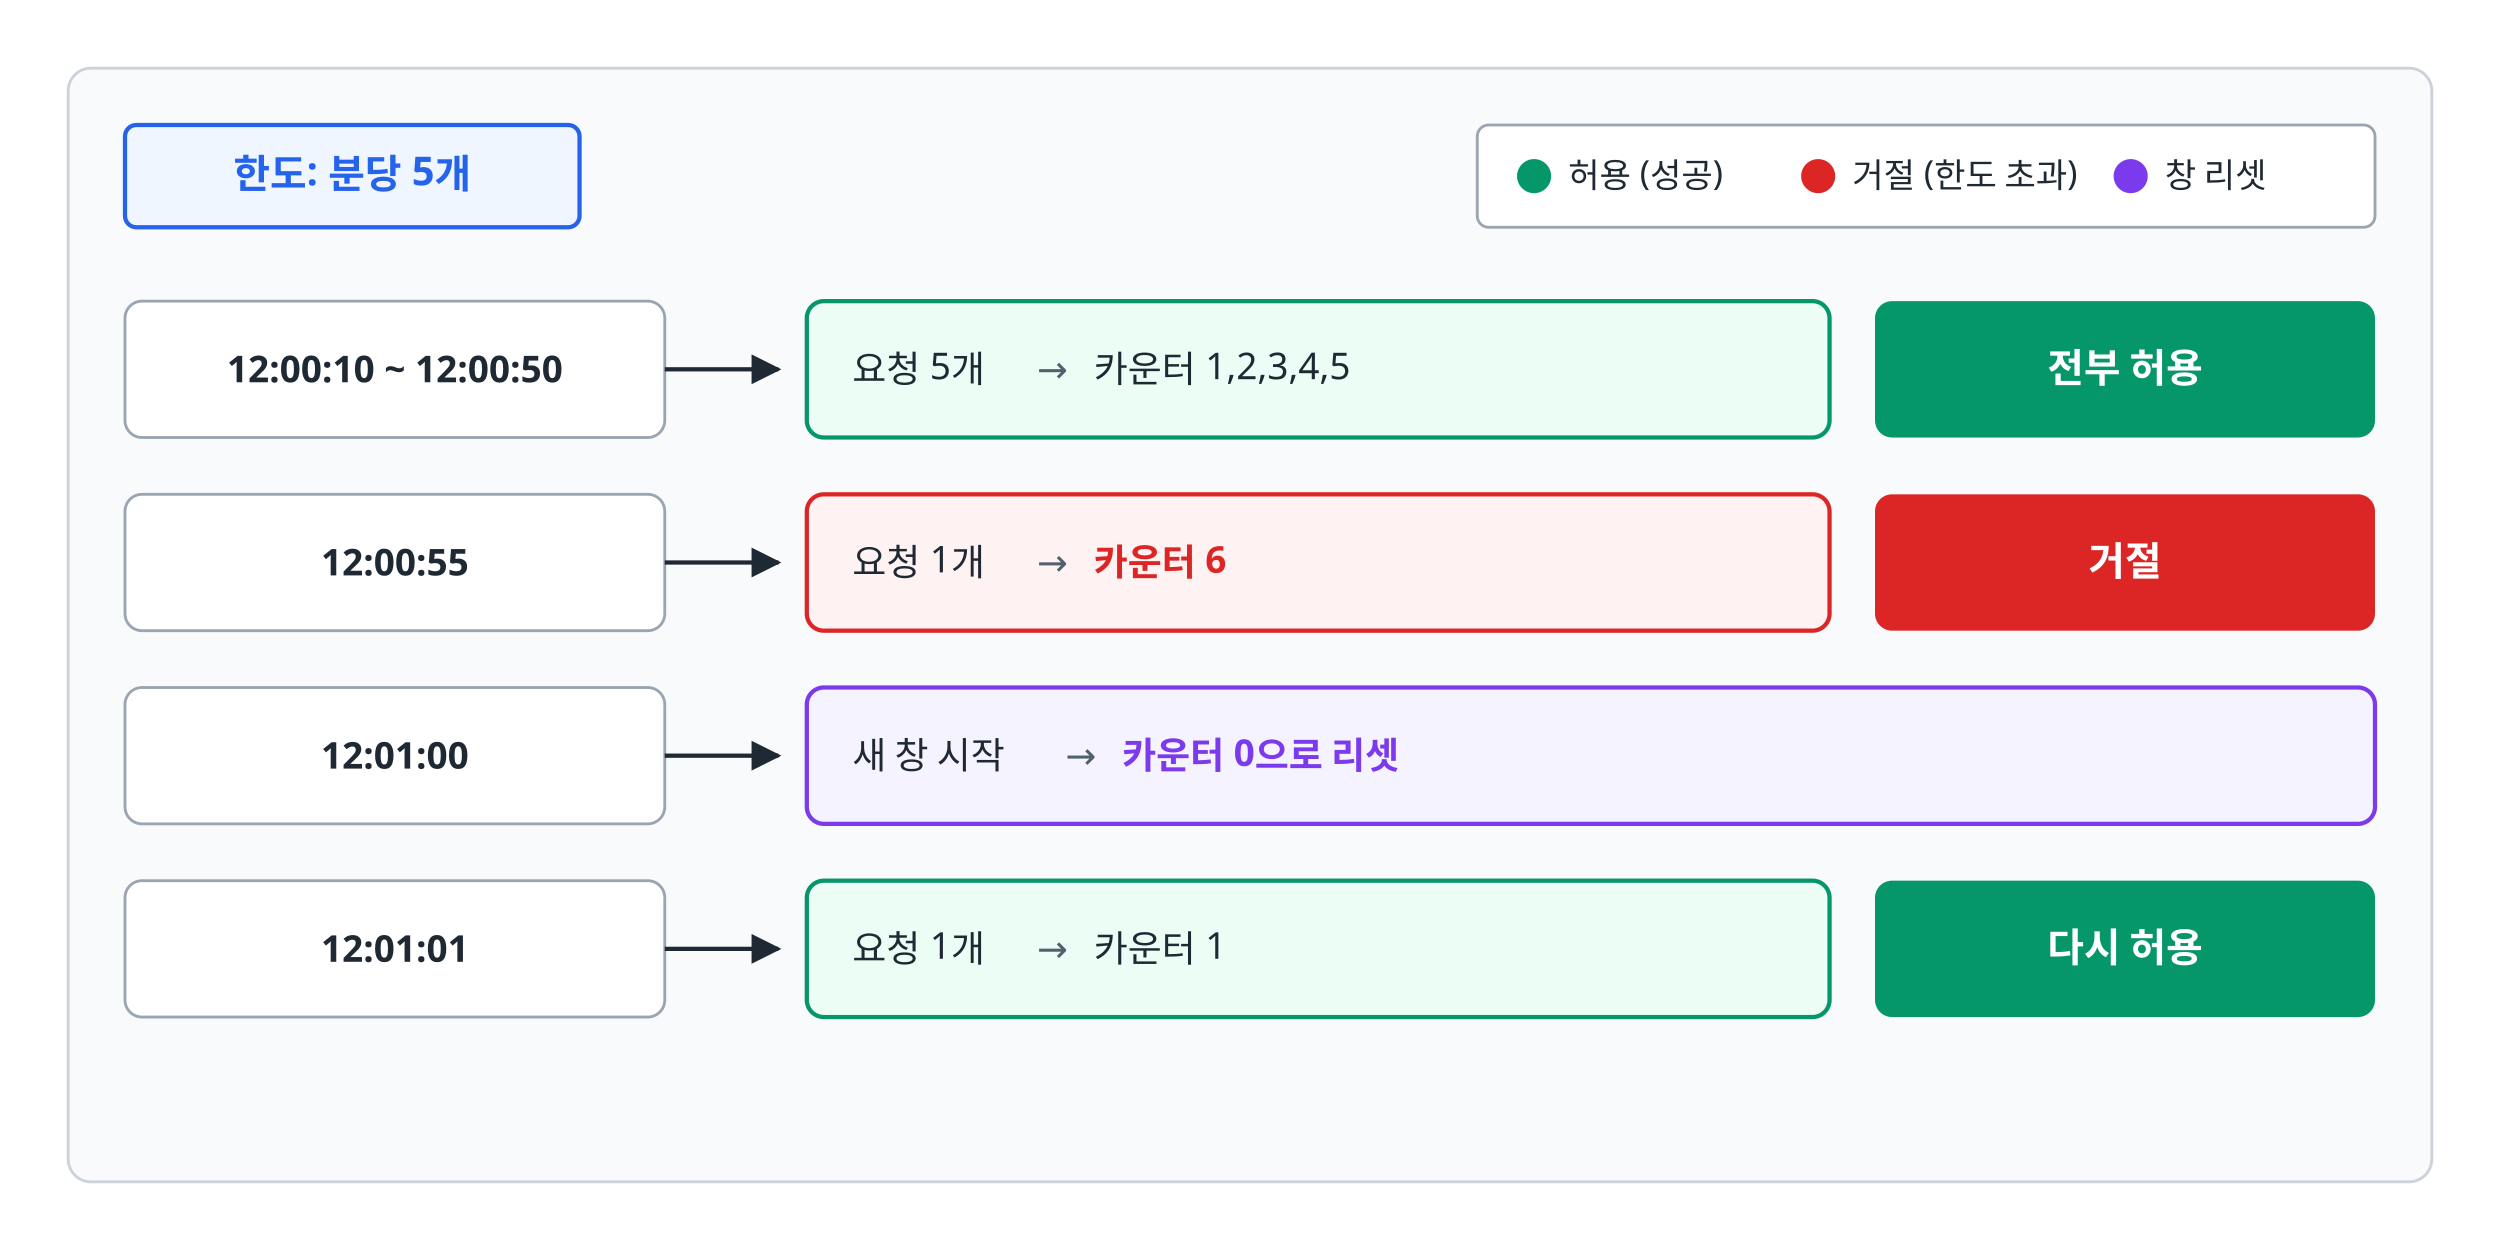
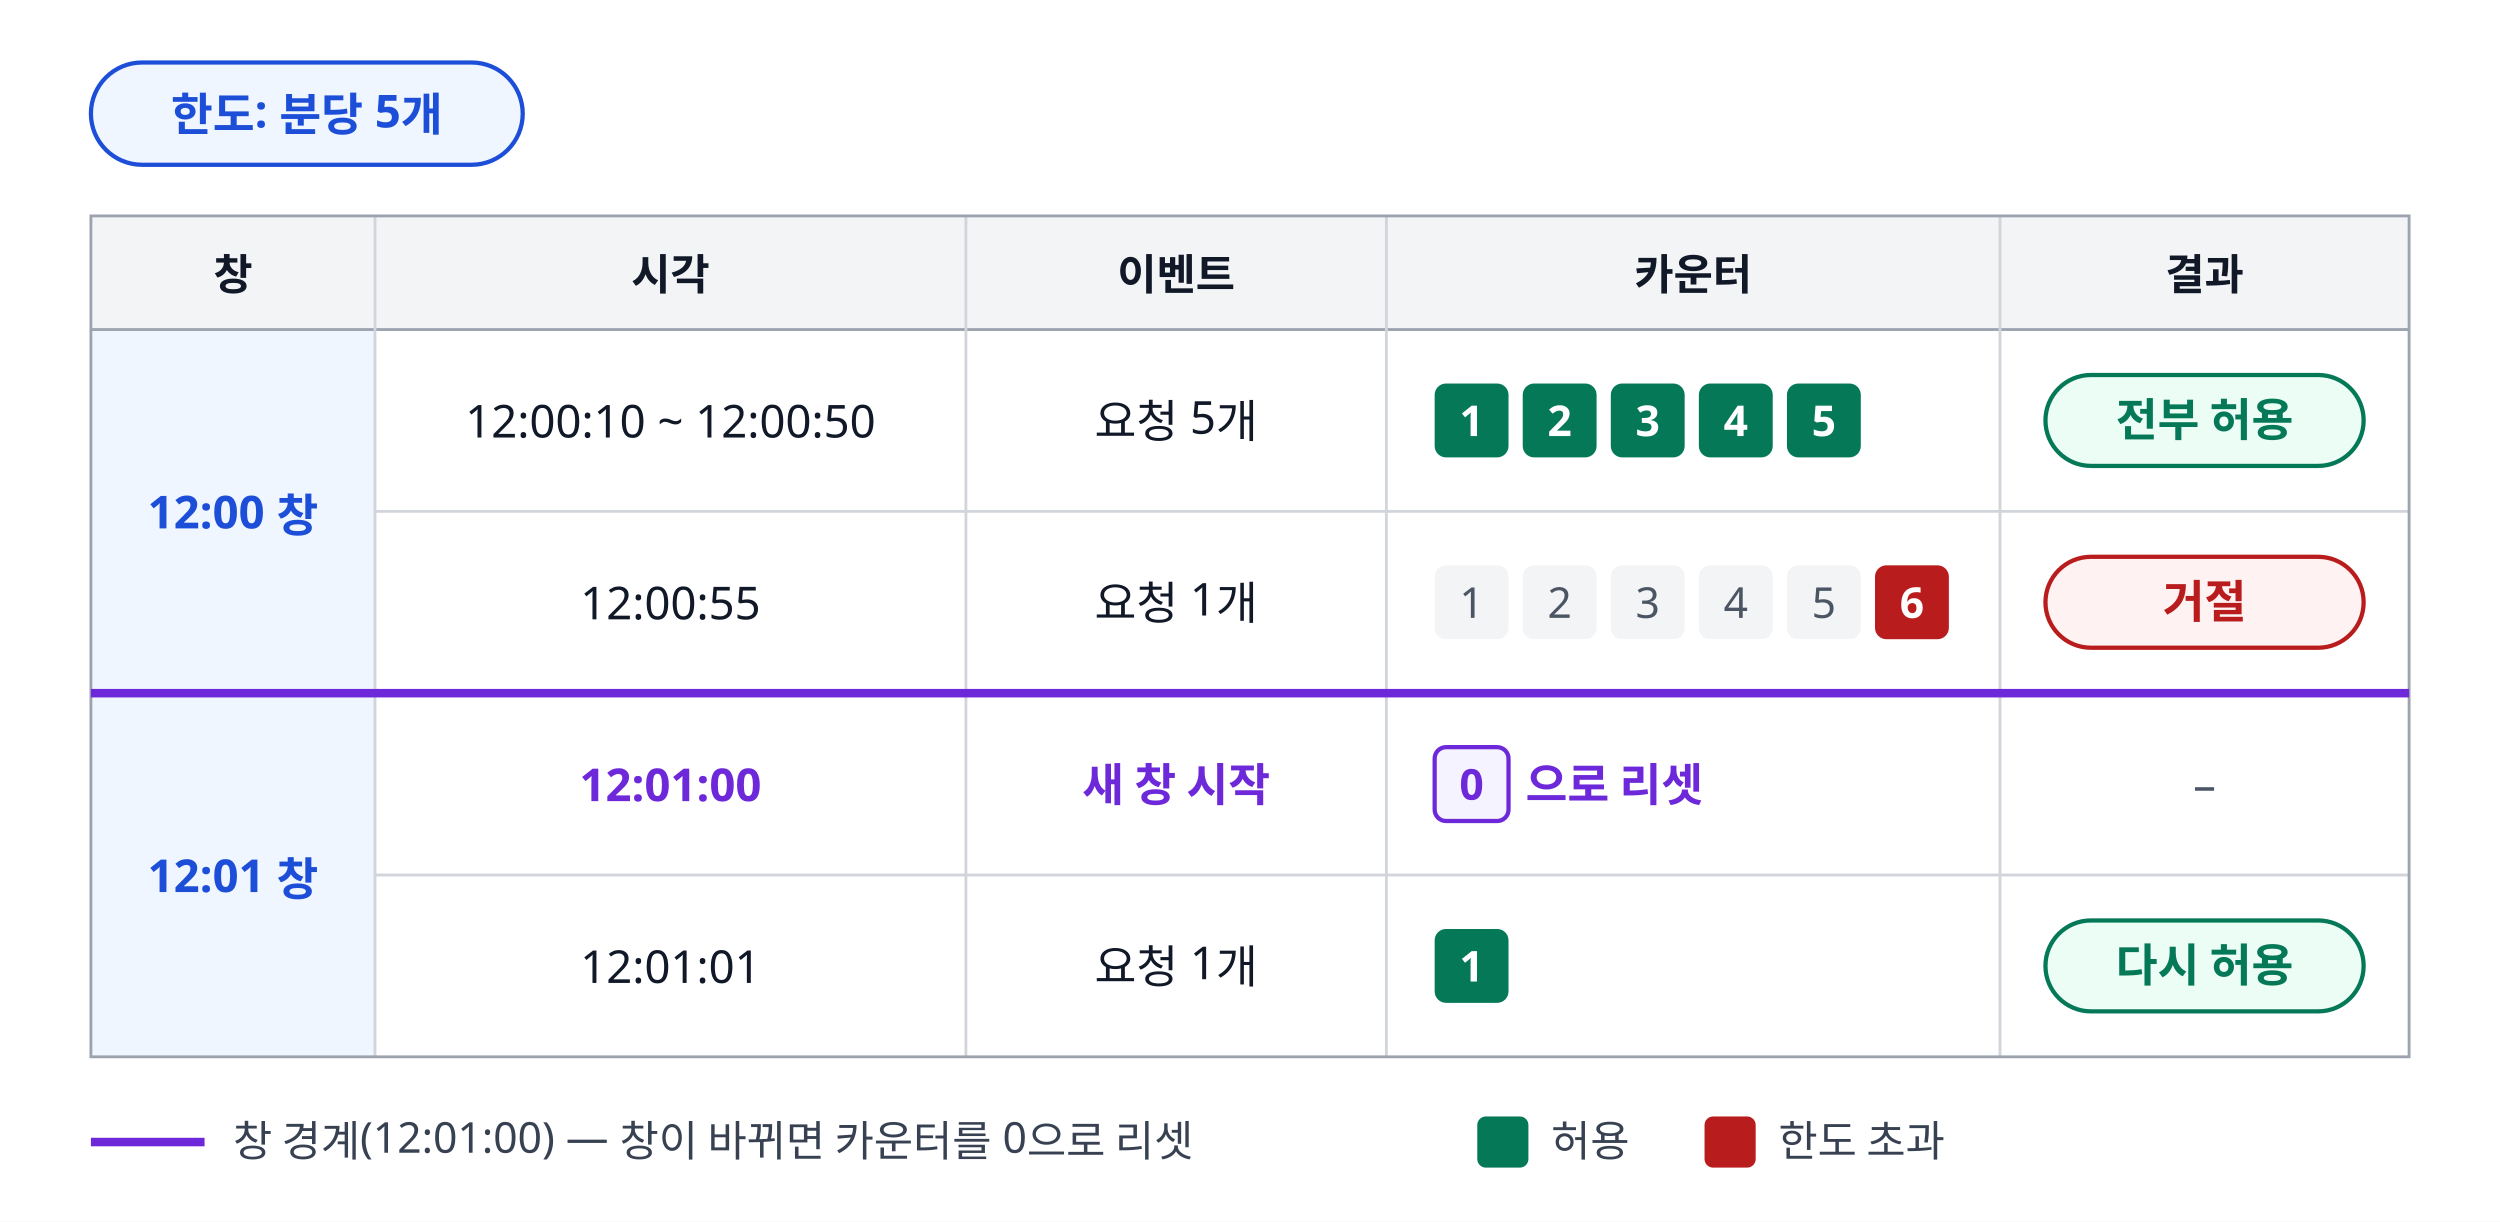
- <svg xmlns="http://www.w3.org/2000/svg" viewBox="0 0 880 440" width="880" height="440" font-family="'Malgun Gothic','Apple SD Gothic Neo','Noto Sans KR','Segoe UI',sans-serif" role="img" aria-labelledby="t d">
-   <defs>
-     <marker id="a-ink" viewBox="0 0 10 10" refX="9" refY="5" markerWidth="7" markerHeight="7" orient="auto-start-reverse">
-       <path d="M0,0 L10,5 L0,10 z" fill="#1f2933" />
-     </marker>
-     <marker id="a-blue" viewBox="0 0 10 10" refX="9" refY="5" markerWidth="7" markerHeight="7" orient="auto-start-reverse">
-       <path d="M0,0 L10,5 L0,10 z" fill="#2563eb" />
-     </marker>
-     <marker id="a-red" viewBox="0 0 10 10" refX="9" refY="5" markerWidth="7" markerHeight="7" orient="auto-start-reverse">
-       <path d="M0,0 L10,5 L0,10 z" fill="#dc2626" />
-     </marker>
-   </defs>
-   <rect width="880" height="440" fill="#ffffff" />
-   <rect x="24" y="24" width="832" height="392" rx="8" fill="#f8fafc" stroke="#cbd2d9" stroke-width="1" />
-   <rect x="44" y="44" width="160" height="36" rx="4" fill="#eff6ff" stroke="#2563eb" stroke-width="1.5" />
-   <text x="124" y="66.2" font-size="14" font-weight="bold" fill="#2563eb" text-anchor="middle">한도: 분당 5개</text>
-   <rect x="520" y="44" width="316" height="36" rx="4" fill="#ffffff" stroke="#9aa5b1" stroke-width="1" />
-   <circle cx="540" cy="62" r="6" fill="#059669" />
-   <text x="552" y="66.0" font-size="12" fill="#1f2933">허용 (성공)</text>
-   <circle cx="640" cy="62" r="6" fill="#dc2626" />
-   <text x="652" y="66.0" font-size="12" fill="#1f2933">거절 (한도 초과)</text>
-   <circle cx="750" cy="62" r="6" fill="#7c3aed" />
-   <text x="762" y="66.0" font-size="12" fill="#1f2933">창 리셋</text>
-   <g>
-     <rect x="44" y="106" width="190" height="48" rx="6" fill="#ffffff" stroke="#9aa5b1" stroke-width="1" />
-     <text x="139" y="134.55" font-size="13" font-weight="bold" fill="#1f2933" text-anchor="middle">12:00:10 ~ 12:00:50</text>
-     <path d="M234,130 L274,130" stroke="#1f2933" stroke-width="1.5" fill="none" marker-end="url(#a-ink)" />
-     <rect x="284" y="106" width="360" height="48" rx="6" fill="#ecfdf5" stroke="#059669" stroke-width="1.5" />
-     <text x="300" y="134.55" font-size="13" fill="#1f2933">요청 5개</text>
-     <text x="365" y="134.55" font-size="13" fill="#52606d">→</text>
-     <text x="385" y="134.55" font-size="13" fill="#1f2933">카운터 1,2,3,4,5</text>
-     <rect x="660" y="106" width="176" height="48" rx="6" fill="#059669" />
-     <text x="748" y="134.55" font-size="14" font-weight="bold" fill="#ffffff" text-anchor="middle">전부 허용</text>
-   </g>
-   <g>
-     <rect x="44" y="174" width="190" height="48" rx="6" fill="#ffffff" stroke="#9aa5b1" stroke-width="1" />
-     <text x="139" y="202.55" font-size="13" font-weight="bold" fill="#1f2933" text-anchor="middle">12:00:55</text>
-     <path d="M234,198 L274,198" stroke="#1f2933" stroke-width="1.5" fill="none" marker-end="url(#a-ink)" />
-     <rect x="284" y="174" width="360" height="48" rx="6" fill="#fef2f2" stroke="#dc2626" stroke-width="1.5" />
-     <text x="300" y="202.55" font-size="13" fill="#1f2933">요청 1개</text>
-     <text x="365" y="202.55" font-size="13" fill="#52606d">→</text>
-     <text x="385" y="202.55" font-size="13" fill="#dc2626" font-weight="bold">카운터 6</text>
-     <rect x="660" y="174" width="176" height="48" rx="6" fill="#dc2626" />
-     <text x="748" y="202.55" font-size="14" font-weight="bold" fill="#ffffff" text-anchor="middle">거절</text>
-   </g>
-   <g>
-     <rect x="44" y="242" width="190" height="48" rx="6" fill="#ffffff" stroke="#9aa5b1" stroke-width="1" />
-     <text x="139" y="270.55" font-size="13" font-weight="bold" fill="#1f2933" text-anchor="middle">12:01:00</text>
-     <path d="M234,266 L274,266" stroke="#1f2933" stroke-width="1.5" fill="none" marker-end="url(#a-ink)" />
-     <rect x="284" y="242" width="552" height="48" rx="6" fill="#f5f3ff" stroke="#7c3aed" stroke-width="1.5" />
-     <text x="300" y="270.55" font-size="13" fill="#1f2933">새 창 시작</text>
-     <text x="375" y="270.55" font-size="13" fill="#52606d">→</text>
-     <text x="395" y="270.55" font-size="13" font-weight="bold" fill="#7c3aed">카운터 0으로 리셋</text>
-   </g>
-   <g>
-     <rect x="44" y="310" width="190" height="48" rx="6" fill="#ffffff" stroke="#9aa5b1" stroke-width="1" />
-     <text x="139" y="338.55" font-size="13" font-weight="bold" fill="#1f2933" text-anchor="middle">12:01:01</text>
-     <path d="M234,334 L274,334" stroke="#1f2933" stroke-width="1.5" fill="none" marker-end="url(#a-ink)" />
-     <rect x="284" y="310" width="360" height="48" rx="6" fill="#ecfdf5" stroke="#059669" stroke-width="1.5" />
-     <text x="300" y="338.55" font-size="13" fill="#1f2933">요청 1개</text>
-     <text x="365" y="338.55" font-size="13" fill="#52606d">→</text>
-     <text x="385" y="338.55" font-size="13" fill="#1f2933">카운터 1</text>
-     <rect x="660" y="310" width="176" height="48" rx="6" fill="#059669" />
-     <text x="748" y="338.55" font-size="14" font-weight="bold" fill="#ffffff" text-anchor="middle">다시 허용</text>
-   </g>
+ <svg xmlns="http://www.w3.org/2000/svg" viewBox="0 0 880 430" width="880" height="430" font-family="'Malgun Gothic','Apple SD Gothic Neo','Noto Sans KR','Segoe UI',sans-serif" role="img" aria-labelledby="t d">
+   <rect width="880" height="430" fill="#ffffff" />
+   <rect x="32" y="22" width="152" height="36" rx="18" fill="#eff6ff" stroke="#1d4ed8" stroke-width="1.5" />
+   <text x="108" y="46" font-size="16" font-weight="bold" fill="#1d4ed8" text-anchor="middle">한도: 분당 5개</text>
+   <rect x="32" y="76" width="816" height="40" fill="#f3f4f6" />
+   <text x="82" y="102" font-size="15" font-weight="bold" fill="#111827" text-anchor="middle">창</text>
+   <text x="236" y="102" font-size="15" font-weight="bold" fill="#111827" text-anchor="middle">시각</text>
+   <text x="414" y="102" font-size="15" font-weight="bold" fill="#111827" text-anchor="middle">이벤트</text>
+   <text x="596" y="102" font-size="15" font-weight="bold" fill="#111827" text-anchor="middle">카운터</text>
+   <text x="776" y="102" font-size="15" font-weight="bold" fill="#111827" text-anchor="middle">결과</text>
+   <rect x="32" y="116" width="100" height="128" fill="#eff6ff" />
+   <rect x="32" y="244" width="100" height="128" fill="#eff6ff" />
+   <text x="82" y="186" font-size="16" font-weight="bold" fill="#1d4ed8" text-anchor="middle">12:00 창</text>
+   <text x="82" y="314" font-size="16" font-weight="bold" fill="#1d4ed8" text-anchor="middle">12:01 창</text>
+   <line x1="32" y1="116" x2="848" y2="116" stroke="#9ca3af" stroke-width="1" />
+   <line x1="132" y1="180" x2="848" y2="180" stroke="#d1d5db" stroke-width="1" />
+   <line x1="132" y1="308" x2="848" y2="308" stroke="#d1d5db" stroke-width="1" />
+   <line x1="132" y1="76" x2="132" y2="372" stroke="#d1d5db" stroke-width="1" />
+   <line x1="340" y1="76" x2="340" y2="372" stroke="#d1d5db" stroke-width="1" />
+   <line x1="488" y1="76" x2="488" y2="372" stroke="#d1d5db" stroke-width="1" />
+   <line x1="704" y1="76" x2="704" y2="372" stroke="#d1d5db" stroke-width="1" />
+   <rect x="32" y="76" width="816" height="296" fill="none" stroke="#9ca3af" stroke-width="1" />
+   <line x1="32" y1="244" x2="848" y2="244" stroke="#6d28d9" stroke-width="3" />
+   <text x="236" y="154" font-size="16" fill="#111827" text-anchor="middle">12:00:10 ~ 12:00:50</text>
+   <text x="414" y="154" font-size="16" fill="#111827" text-anchor="middle">요청 5개</text>
+   <rect x="505" y="135" width="26" height="26" rx="4" fill="#047857" />
+   <rect x="536" y="135" width="26" height="26" rx="4" fill="#047857" />
+   <rect x="567" y="135" width="26" height="26" rx="4" fill="#047857" />
+   <rect x="598" y="135" width="26" height="26" rx="4" fill="#047857" />
+   <rect x="629" y="135" width="26" height="26" rx="4" fill="#047857" />
+   <text x="518" y="153.5" font-size="15" font-weight="bold" fill="#ffffff" text-anchor="middle">1</text>
+   <text x="549" y="153.5" font-size="15" font-weight="bold" fill="#ffffff" text-anchor="middle">2</text>
+   <text x="580" y="153.5" font-size="15" font-weight="bold" fill="#ffffff" text-anchor="middle">3</text>
+   <text x="611" y="153.5" font-size="15" font-weight="bold" fill="#ffffff" text-anchor="middle">4</text>
+   <text x="642" y="153.5" font-size="15" font-weight="bold" fill="#ffffff" text-anchor="middle">5</text>
+   <rect x="720" y="132" width="112" height="32" rx="16" fill="#ecfdf5" stroke="#047857" stroke-width="1.5" />
+   <text x="776" y="153.5" font-size="16" font-weight="bold" fill="#047857" text-anchor="middle">전부 허용</text>
+   <text x="236" y="218" font-size="16" fill="#111827" text-anchor="middle">12:00:55</text>
+   <text x="414" y="218" font-size="16" fill="#111827" text-anchor="middle">요청 1개</text>
+   <rect x="505" y="199" width="26" height="26" rx="4" fill="#f3f4f6" />
+   <rect x="536" y="199" width="26" height="26" rx="4" fill="#f3f4f6" />
+   <rect x="567" y="199" width="26" height="26" rx="4" fill="#f3f4f6" />
+   <rect x="598" y="199" width="26" height="26" rx="4" fill="#f3f4f6" />
+   <rect x="629" y="199" width="26" height="26" rx="4" fill="#f3f4f6" />
+   <text x="518" y="217.5" font-size="15" fill="#4b5563" text-anchor="middle">1</text>
+   <text x="549" y="217.5" font-size="15" fill="#4b5563" text-anchor="middle">2</text>
+   <text x="580" y="217.5" font-size="15" fill="#4b5563" text-anchor="middle">3</text>
+   <text x="611" y="217.5" font-size="15" fill="#4b5563" text-anchor="middle">4</text>
+   <text x="642" y="217.5" font-size="15" fill="#4b5563" text-anchor="middle">5</text>
+   <rect x="660" y="199" width="26" height="26" rx="4" fill="#b91c1c" />
+   <text x="673" y="217.5" font-size="15" font-weight="bold" fill="#ffffff" text-anchor="middle">6</text>
+   <rect x="720" y="196" width="112" height="32" rx="16" fill="#fef2f2" stroke="#b91c1c" stroke-width="1.5" />
+   <text x="776" y="217.5" font-size="16" font-weight="bold" fill="#b91c1c" text-anchor="middle">거절</text>
+   <text x="236" y="282" font-size="16" font-weight="bold" fill="#6d28d9" text-anchor="middle">12:01:00</text>
+   <text x="414" y="282" font-size="16" font-weight="bold" fill="#6d28d9" text-anchor="middle">새 창 시작</text>
+   <rect x="505" y="263" width="26" height="26" rx="4" fill="#f5f3ff" stroke="#6d28d9" stroke-width="1.5" />
+   <text x="518" y="281.5" font-size="15" font-weight="bold" fill="#6d28d9" text-anchor="middle">0</text>
+   <text x="537" y="282" font-size="16" font-weight="bold" fill="#6d28d9">으로 리셋</text>
+   <text x="776" y="282" font-size="16" fill="#4b5563" text-anchor="middle">–</text>
+   <text x="236" y="346" font-size="16" fill="#111827" text-anchor="middle">12:01:01</text>
+   <text x="414" y="346" font-size="16" fill="#111827" text-anchor="middle">요청 1개</text>
+   <rect x="505" y="327" width="26" height="26" rx="4" fill="#047857" />
+   <text x="518" y="345.5" font-size="15" font-weight="bold" fill="#ffffff" text-anchor="middle">1</text>
+   <rect x="720" y="324" width="112" height="32" rx="16" fill="#ecfdf5" stroke="#047857" stroke-width="1.5" />
+   <text x="776" y="345.5" font-size="16" font-weight="bold" fill="#047857" text-anchor="middle">다시 허용</text>
+   <line x1="32" y1="402" x2="72" y2="402" stroke="#6d28d9" stroke-width="3" />
+   <text x="82" y="407" font-size="15" fill="#374151">창 경계(12:01:00) — 창이 바뀌면 카운터를 0으로 리셋</text>
+   <rect x="520" y="393" width="18" height="18" rx="3" fill="#047857" />
+   <text x="546" y="407" font-size="15" fill="#374151">허용</text>
+   <rect x="600" y="393" width="18" height="18" rx="3" fill="#b91c1c" />
+   <text x="626" y="407" font-size="15" fill="#374151">한도 초과</text>
</svg>
